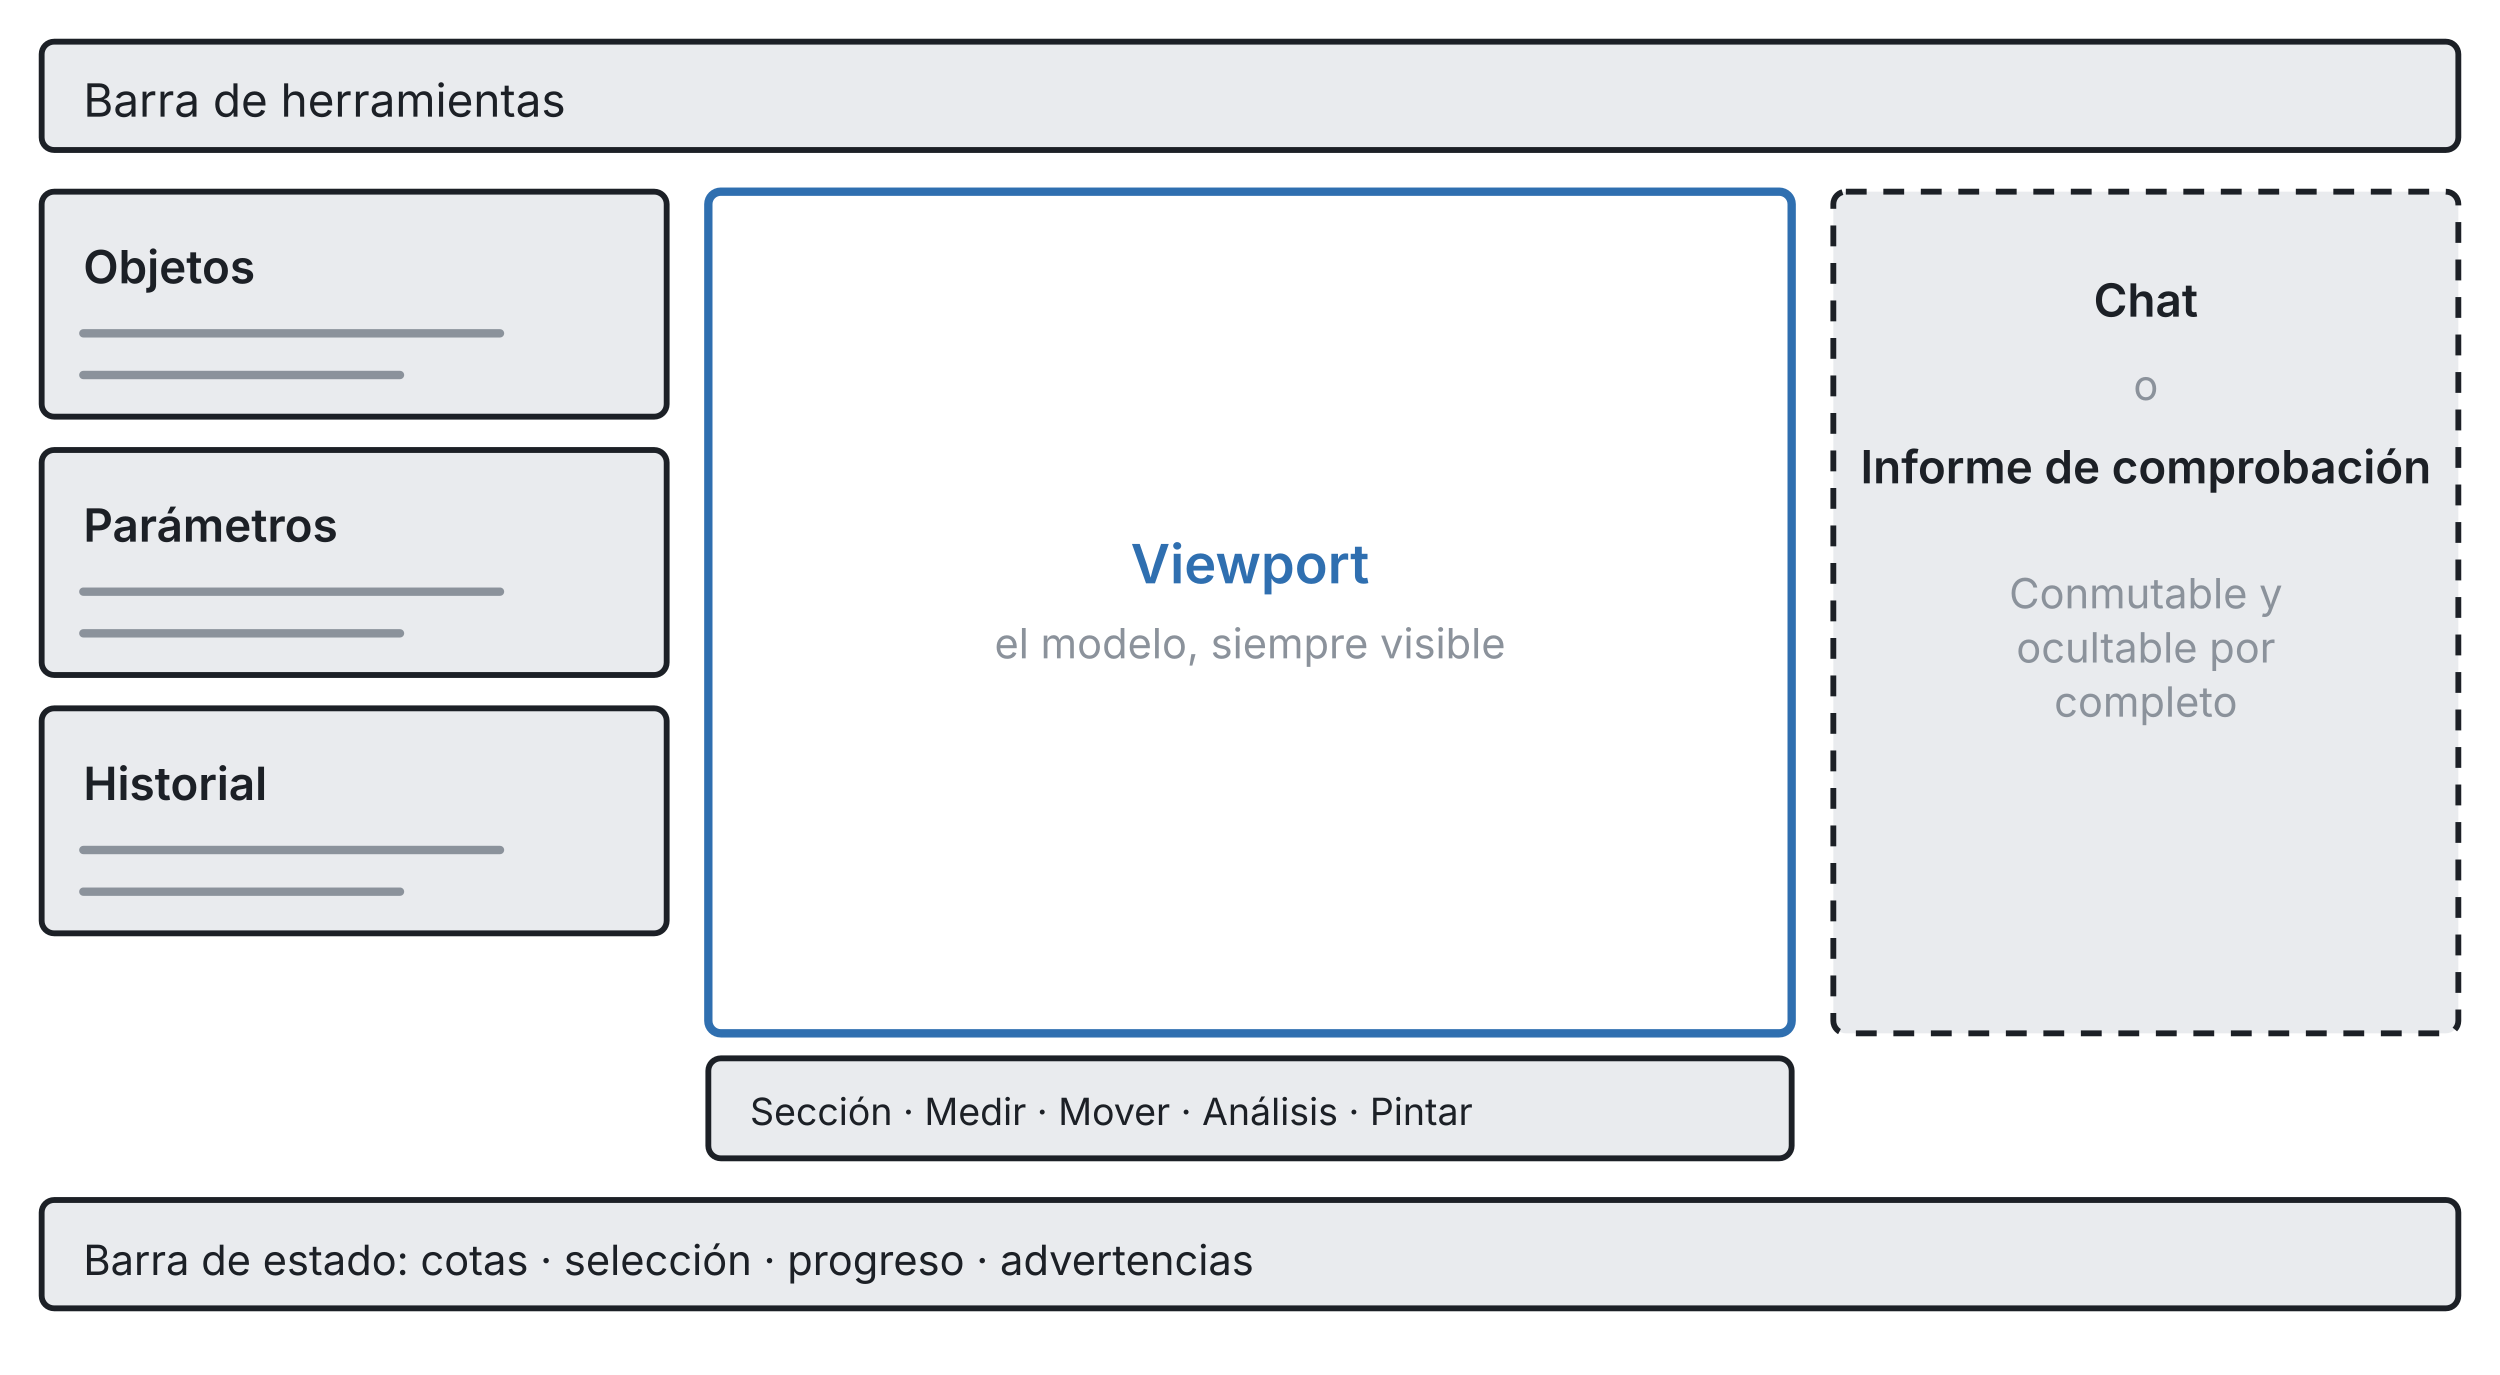
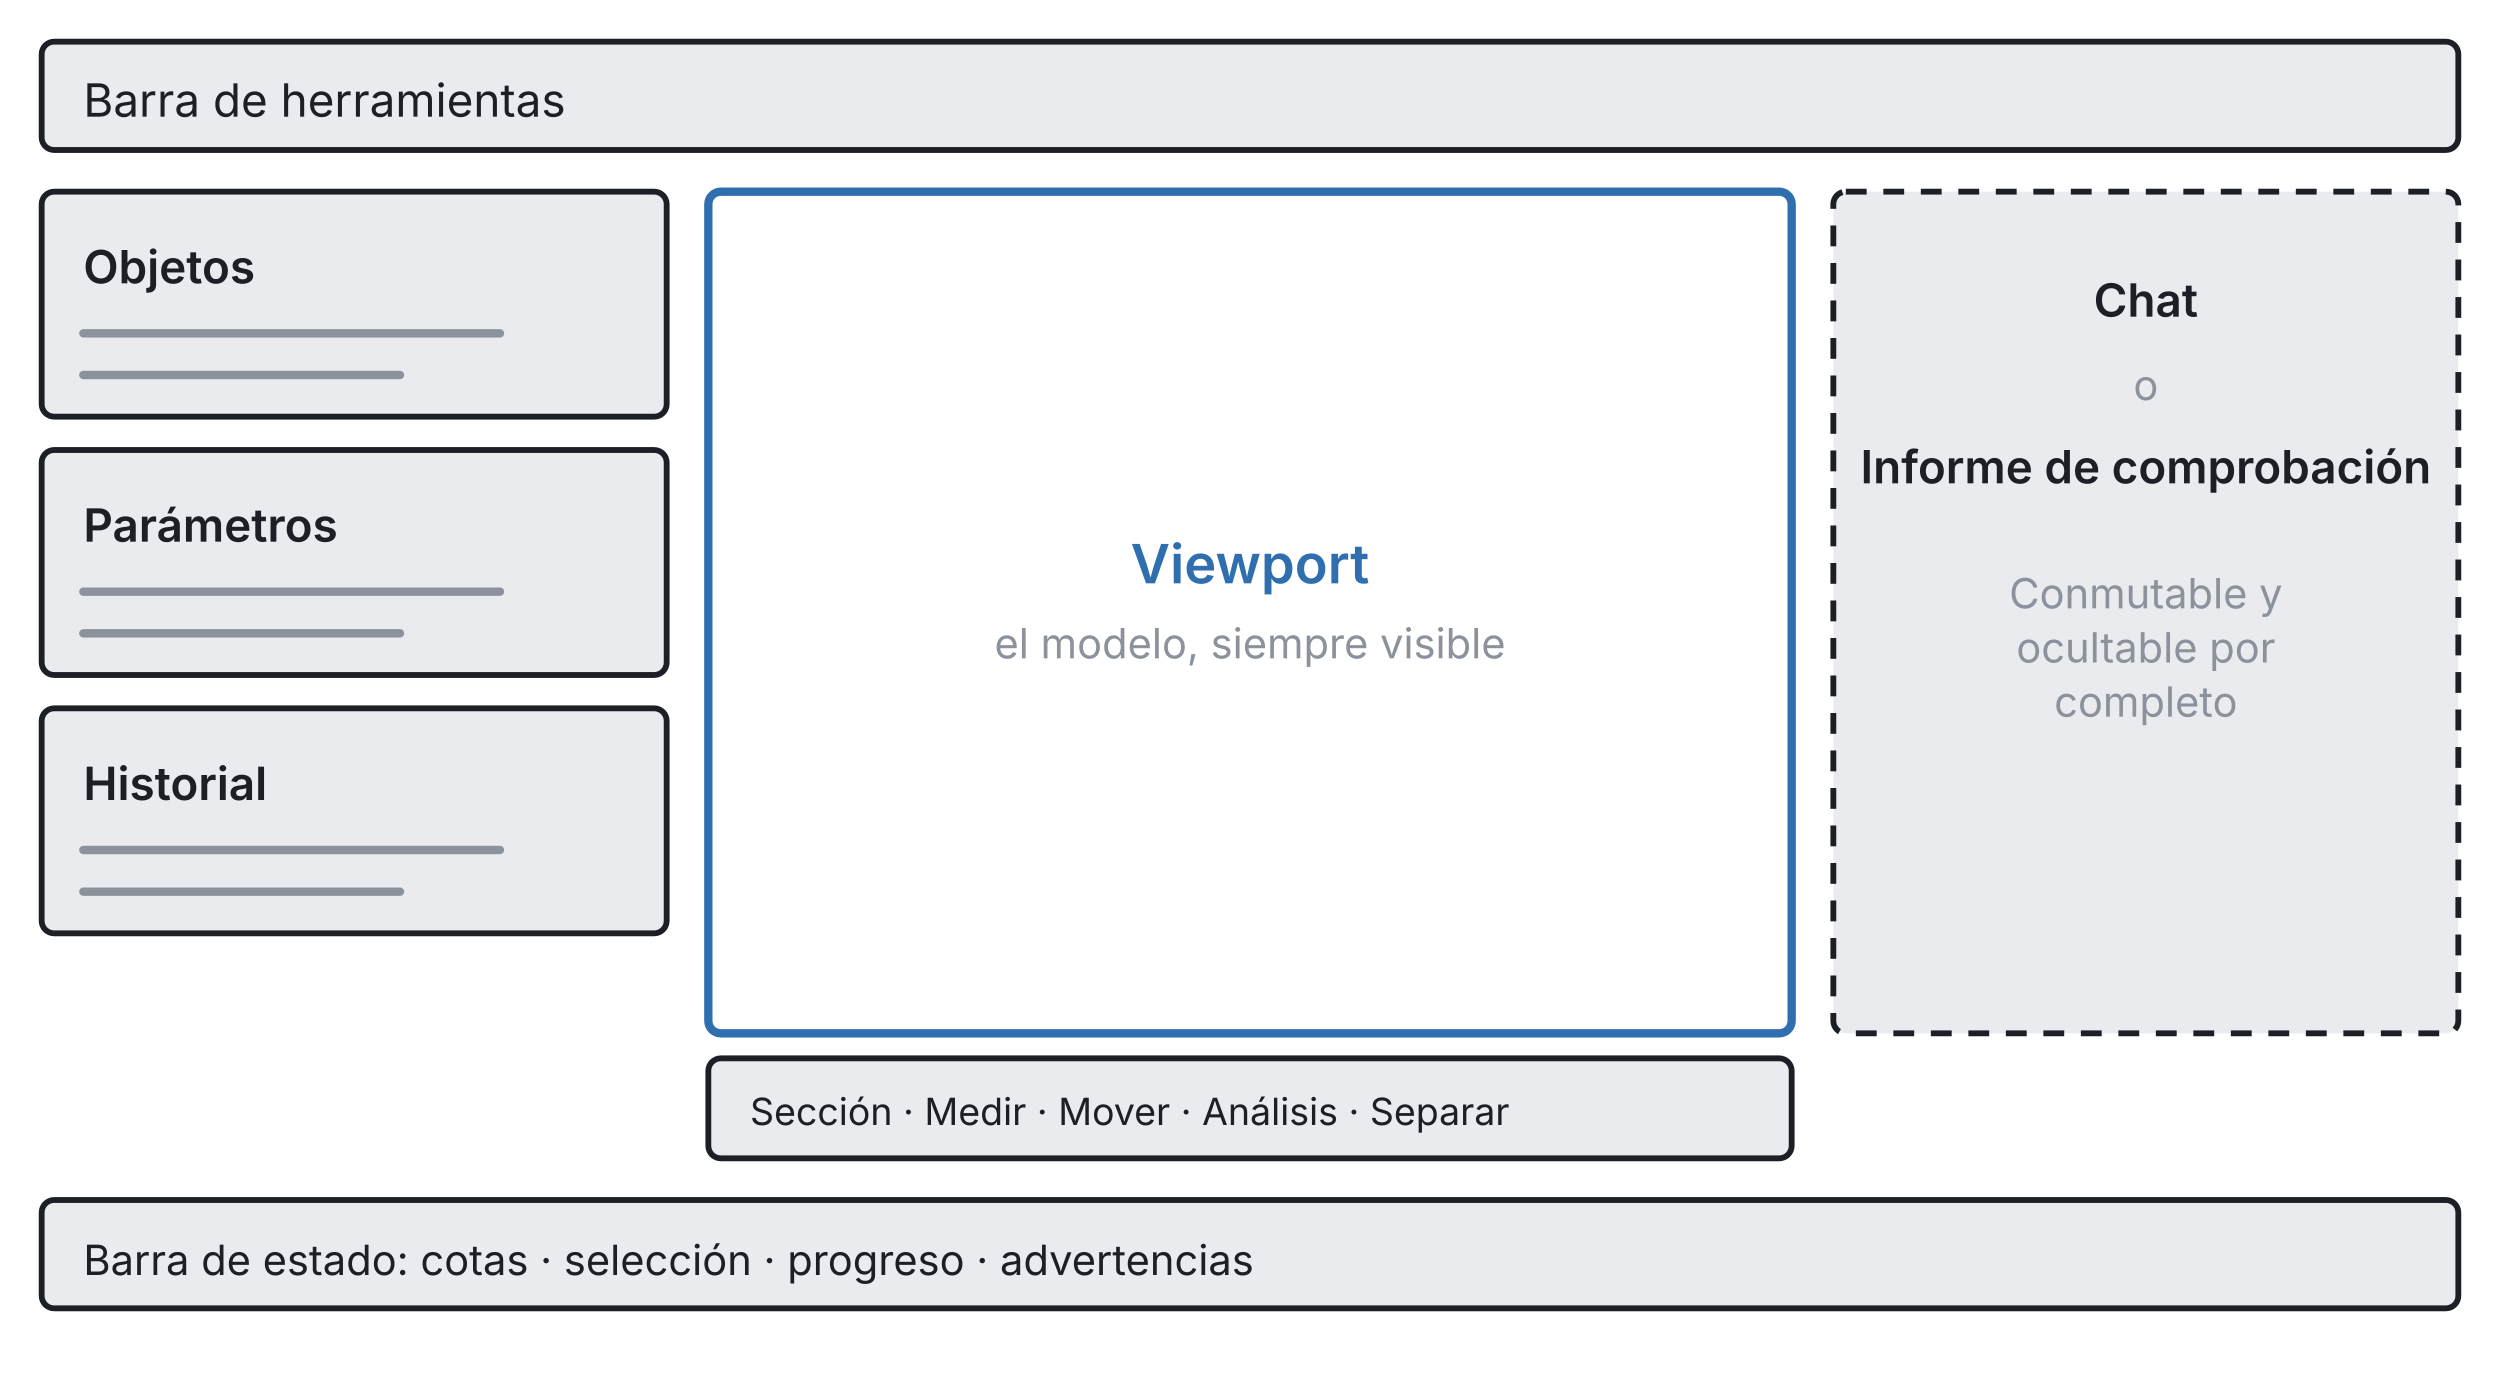
<svg xmlns="http://www.w3.org/2000/svg" viewBox="0 0 600 330" width="600" height="330">
  <rect x="0" y="0" width="600" height="330" fill="#ffffff" />
  <rect x="10" y="10" width="580" height="26" rx="3" fill="#e9ebee" stroke="#1c2026" stroke-width="1.4" />
  <text x="20" y="28" fill="#1c2026" font-size="11" font-family="system-ui, -apple-system, Segoe UI, sans-serif" text-anchor="start">Barra de herramientas</text>
  <rect x="10" y="46" width="150" height="54" rx="3" fill="#e9ebee" stroke="#1c2026" stroke-width="1.4" />
  <text x="20" y="68" fill="#1c2026" font-size="11" font-family="system-ui, -apple-system, Segoe UI, sans-serif" text-anchor="start" font-weight="600">Objetos</text>
  <line x1="20" y1="80" x2="120" y2="80" stroke="#8b929b" stroke-width="2" stroke-linecap="round" />
  <line x1="20" y1="90" x2="96" y2="90" stroke="#8b929b" stroke-width="2" stroke-linecap="round" />
  <rect x="10" y="108" width="150" height="54" rx="3" fill="#e9ebee" stroke="#1c2026" stroke-width="1.4" />
  <text x="20" y="130" fill="#1c2026" font-size="11" font-family="system-ui, -apple-system, Segoe UI, sans-serif" text-anchor="start" font-weight="600">Parámetros</text>
  <line x1="20" y1="142" x2="120" y2="142" stroke="#8b929b" stroke-width="2" stroke-linecap="round" />
  <line x1="20" y1="152" x2="96" y2="152" stroke="#8b929b" stroke-width="2" stroke-linecap="round" />
  <rect x="10" y="170" width="150" height="54" rx="3" fill="#e9ebee" stroke="#1c2026" stroke-width="1.4" />
  <text x="20" y="192" fill="#1c2026" font-size="11" font-family="system-ui, -apple-system, Segoe UI, sans-serif" text-anchor="start" font-weight="600">Historial</text>
  <line x1="20" y1="204" x2="120" y2="204" stroke="#8b929b" stroke-width="2" stroke-linecap="round" />
  <line x1="20" y1="214" x2="96" y2="214" stroke="#8b929b" stroke-width="2" stroke-linecap="round" />
  <rect x="170" y="46" width="260" height="202" rx="3" fill="none" stroke="#2f6fb0" stroke-width="2" />
  <text x="300" y="140" fill="#2f6fb0" font-size="13" font-family="system-ui, -apple-system, Segoe UI, sans-serif" text-anchor="middle" font-weight="600">Viewport</text>
  <text x="300" y="158" fill="#8b929b" font-size="10" font-family="system-ui, -apple-system, Segoe UI, sans-serif" text-anchor="middle">el modelo, siempre visible</text>
  <rect x="440" y="46" width="150" height="202" rx="3" fill="#e9ebee" stroke="#1c2026" stroke-width="1.4" stroke-dasharray="5 4" />
  <text x="515" y="76" fill="#1c2026" font-size="11" font-family="system-ui, -apple-system, Segoe UI, sans-serif" text-anchor="middle" font-weight="600">Chat</text>
  <text x="515" y="96" fill="#8b929b" font-size="10" font-family="system-ui, -apple-system, Segoe UI, sans-serif" text-anchor="middle">o</text>
  <text x="515" y="116" fill="#1c2026" font-size="11" font-family="system-ui, -apple-system, Segoe UI, sans-serif" text-anchor="middle" font-weight="600">Informe de comprobación</text>
  <text x="515" y="146" fill="#8b929b" font-size="10" font-family="system-ui, -apple-system, Segoe UI, sans-serif" text-anchor="middle">Conmutable y</text>
  <text x="515" y="159" fill="#8b929b" font-size="10" font-family="system-ui, -apple-system, Segoe UI, sans-serif" text-anchor="middle">ocultable por</text>
  <text x="515" y="172" fill="#8b929b" font-size="10" font-family="system-ui, -apple-system, Segoe UI, sans-serif" text-anchor="middle">completo</text>
  <rect x="170" y="254" width="260" height="24" rx="3" fill="#e9ebee" stroke="#1c2026" stroke-width="1.4" />
-   <text x="180" y="270" fill="#1c2026" font-size="9" font-family="system-ui, -apple-system, Segoe UI, sans-serif" text-anchor="start">Sección · Medir · Mover · Análisis · Pintar</text>
+   <text x="180" y="270" fill="#1c2026" font-size="9" font-family="system-ui, -apple-system, Segoe UI, sans-serif" text-anchor="start">Sección · Medir · Mover · Análisis · Separar</text>
  <rect x="10" y="288" width="580" height="26" rx="3" fill="#e9ebee" stroke="#1c2026" stroke-width="1.4" />
  <text x="20" y="306" fill="#1c2026" font-size="10" font-family="system-ui, -apple-system, Segoe UI, sans-serif" text-anchor="start">Barra de estado: cotas · selección · progreso · advertencias</text>
</svg>
